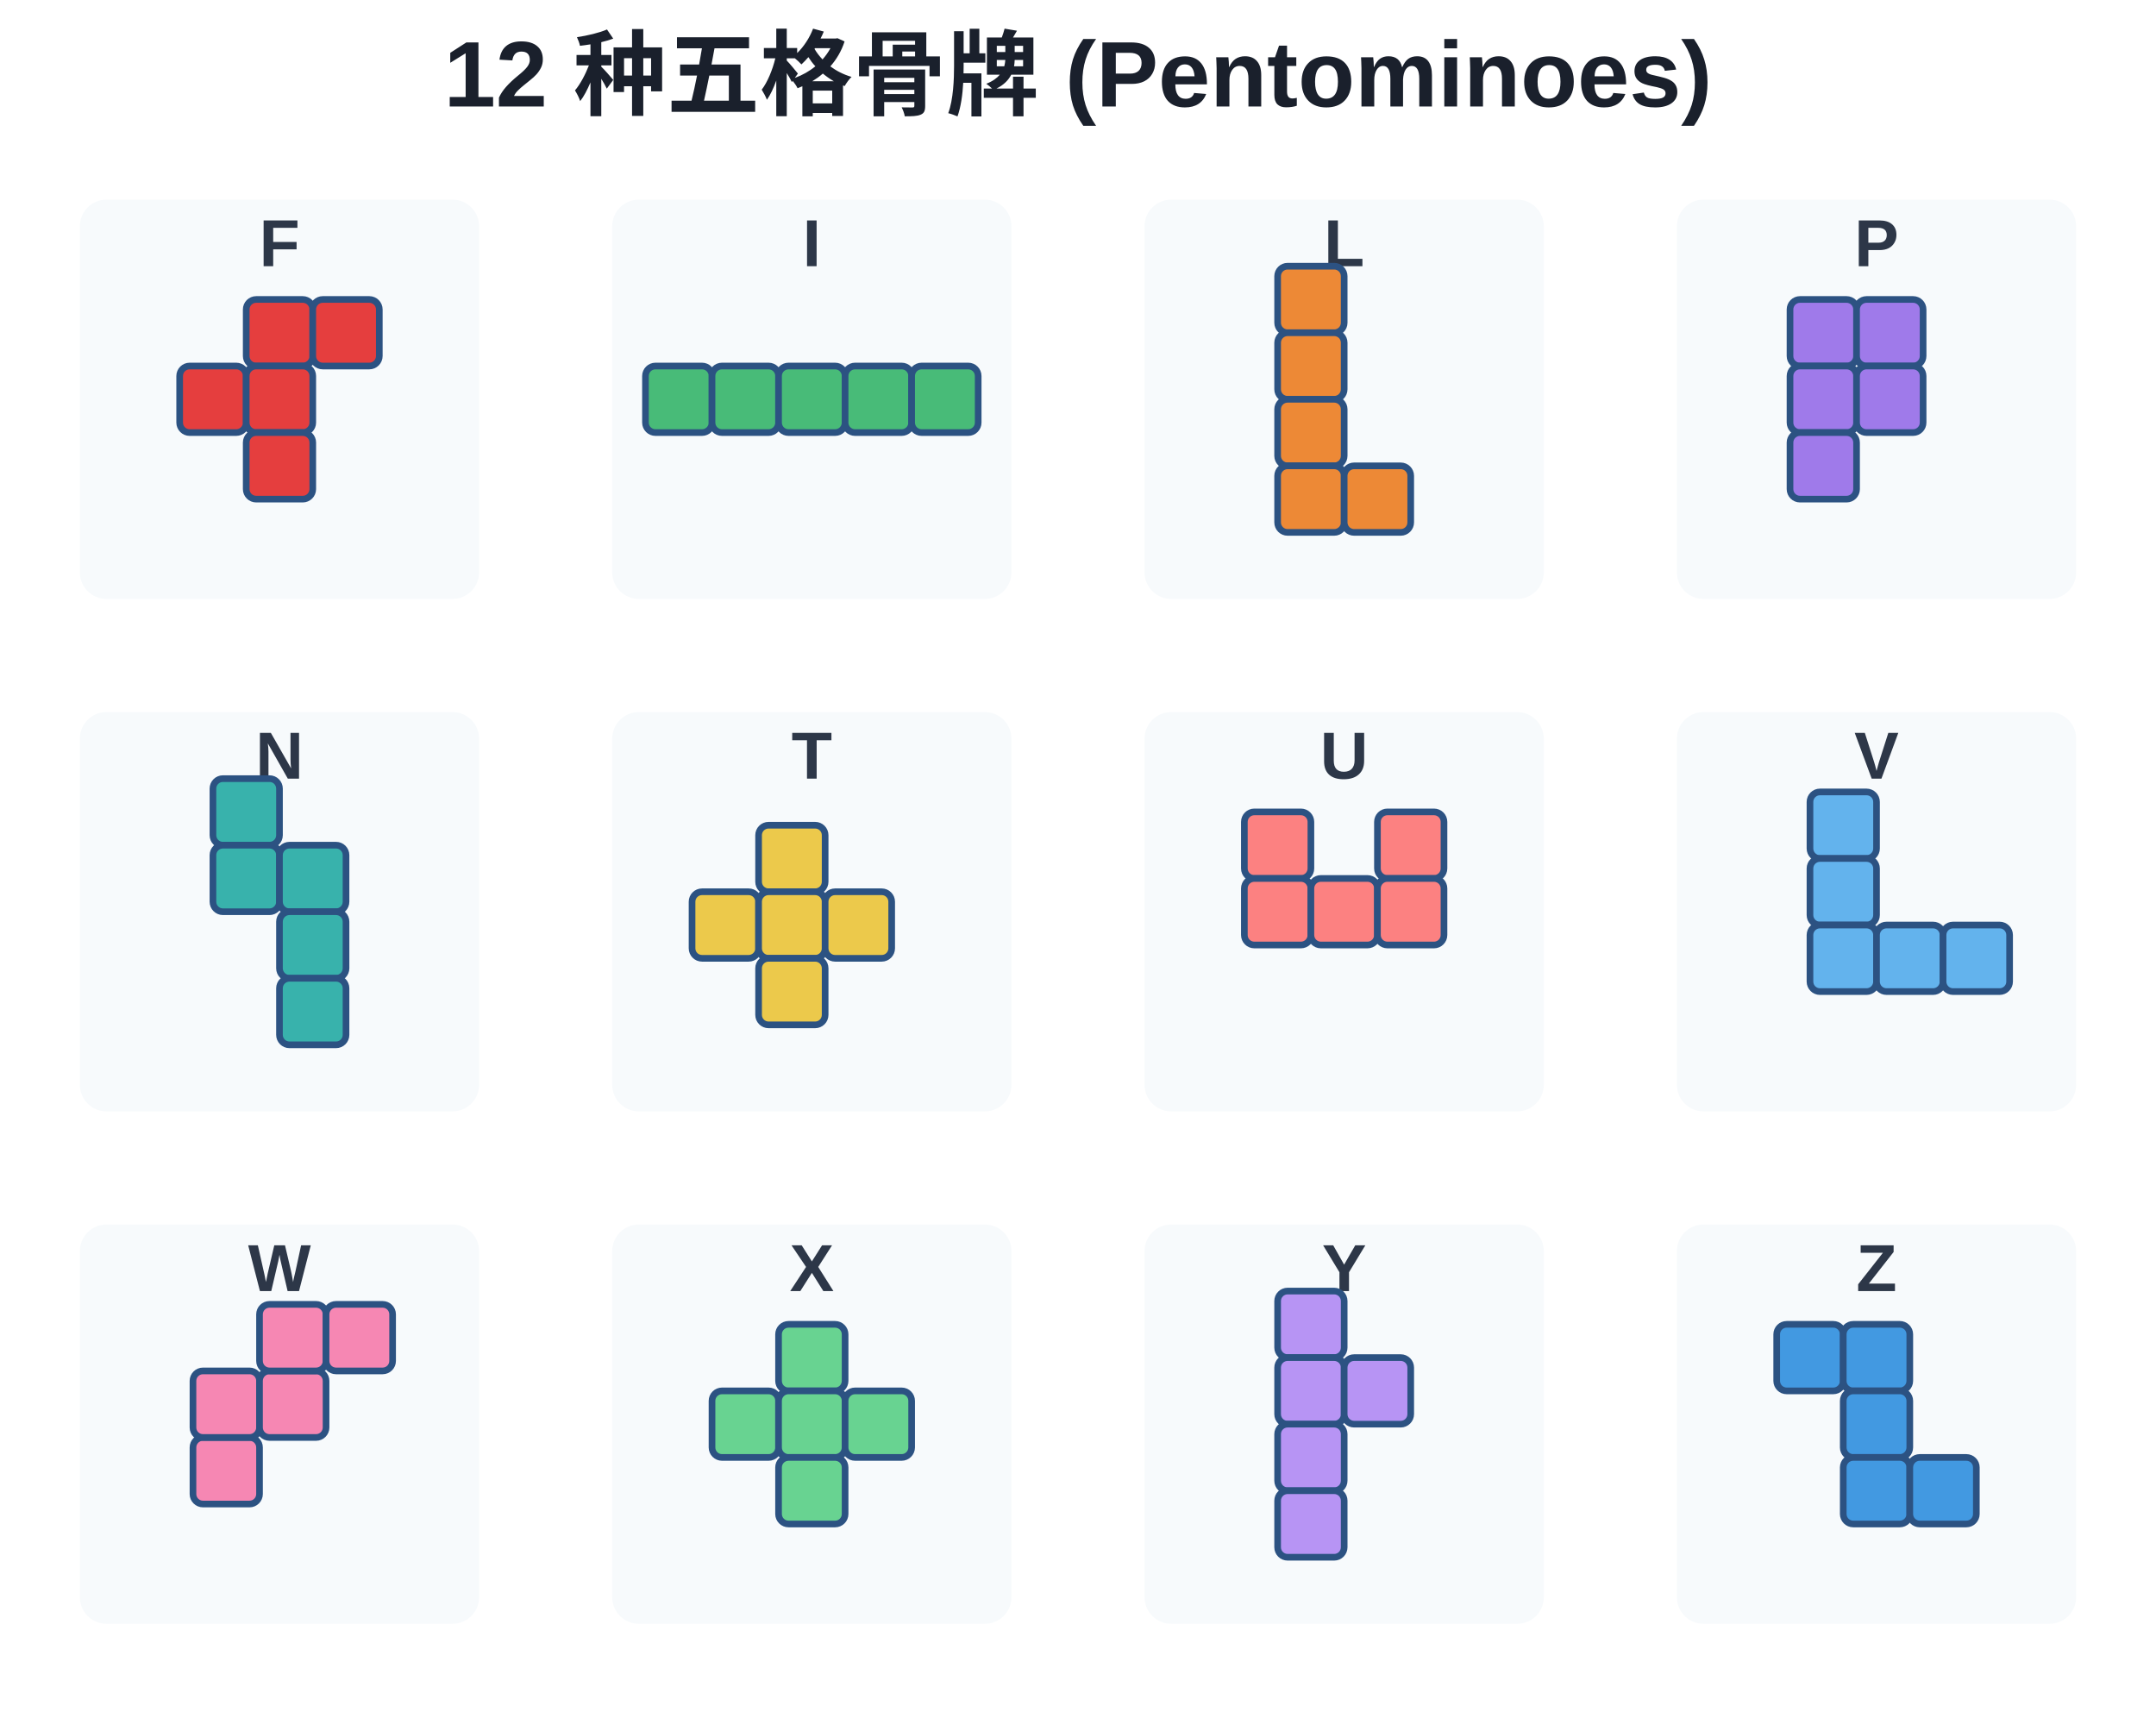
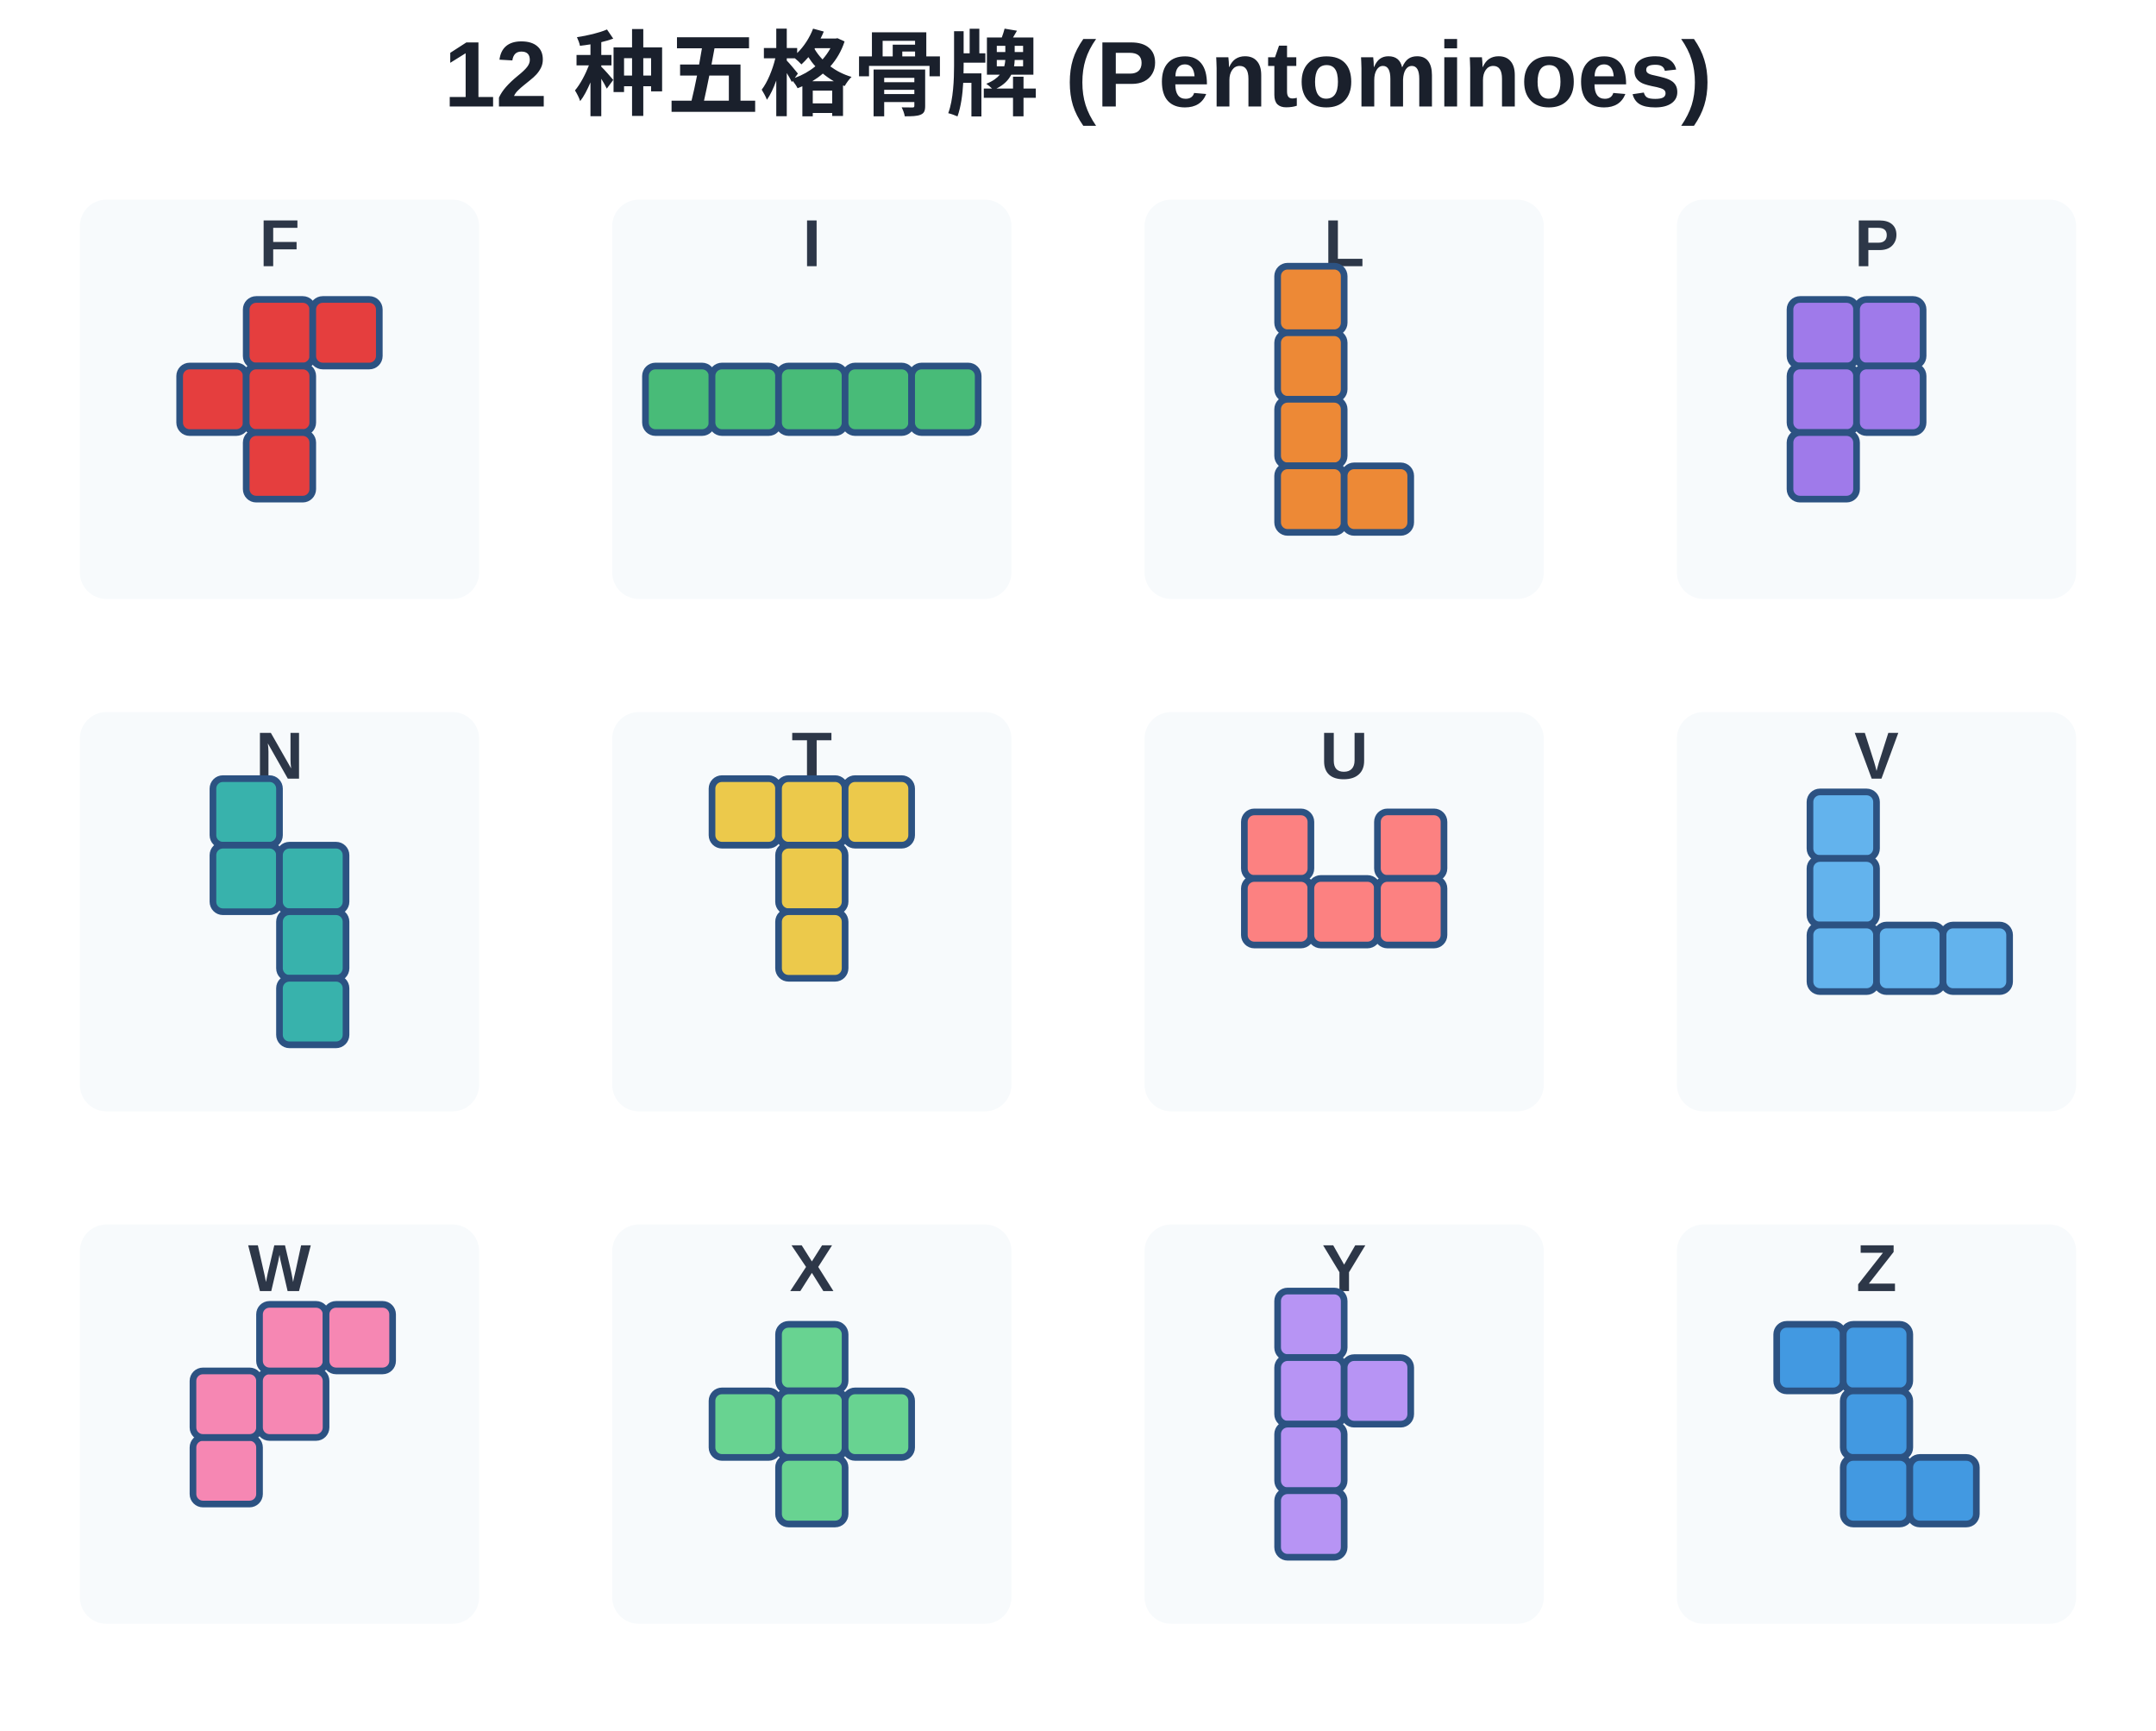
<svg xmlns="http://www.w3.org/2000/svg" viewBox="0 0 324 260">
  <style>
    .cell { fill: #4a90d9; stroke: #2c5282; stroke-width: 1; rx: 1.5; }
    .label { font-family: Arial, sans-serif; font-size: 10px; font-weight: bold; fill: #2d3748; text-anchor: middle; }
    .title { font-family: Arial, sans-serif; font-size: 14px; font-weight: bold; fill: #1a202c; text-anchor: middle; }
  </style>
  <text x="162" y="16" class="title">12 种五格骨牌 (Pentominoes)</text>
  <g transform="translate(12, 30)">
    <rect x="0" y="0" width="60" height="60" fill="#f7fafc" rx="4" />
    <text x="30" y="10" class="label">F</text>
    <g transform="translate(15, 15)">
      <rect x="10" y="0" width="10" height="10" class="cell" style="fill:#e53e3e" />
      <rect x="20" y="0" width="10" height="10" class="cell" style="fill:#e53e3e" />
      <rect x="0" y="10" width="10" height="10" class="cell" style="fill:#e53e3e" />
      <rect x="10" y="10" width="10" height="10" class="cell" style="fill:#e53e3e" />
      <rect x="10" y="20" width="10" height="10" class="cell" style="fill:#e53e3e" />
    </g>
  </g>
  <g transform="translate(92, 30)">
    <rect x="0" y="0" width="60" height="60" fill="#f7fafc" rx="4" />
    <text x="30" y="10" class="label">I</text>
    <g transform="translate(5, 25)">
      <rect x="0" y="0" width="10" height="10" class="cell" style="fill:#48bb78" />
      <rect x="10" y="0" width="10" height="10" class="cell" style="fill:#48bb78" />
      <rect x="20" y="0" width="10" height="10" class="cell" style="fill:#48bb78" />
      <rect x="30" y="0" width="10" height="10" class="cell" style="fill:#48bb78" />
      <rect x="40" y="0" width="10" height="10" class="cell" style="fill:#48bb78" />
    </g>
  </g>
  <g transform="translate(172, 30)">
    <rect x="0" y="0" width="60" height="60" fill="#f7fafc" rx="4" />
    <text x="30" y="10" class="label">L</text>
    <g transform="translate(20, 10)">
      <rect x="0" y="0" width="10" height="10" class="cell" style="fill:#ed8936" />
      <rect x="0" y="10" width="10" height="10" class="cell" style="fill:#ed8936" />
      <rect x="0" y="20" width="10" height="10" class="cell" style="fill:#ed8936" />
      <rect x="0" y="30" width="10" height="10" class="cell" style="fill:#ed8936" />
      <rect x="10" y="30" width="10" height="10" class="cell" style="fill:#ed8936" />
    </g>
  </g>
  <g transform="translate(252, 30)">
    <rect x="0" y="0" width="60" height="60" fill="#f7fafc" rx="4" />
    <text x="30" y="10" class="label">P</text>
    <g transform="translate(17, 15)">
      <rect x="0" y="0" width="10" height="10" class="cell" style="fill:#9f7aea" />
      <rect x="10" y="0" width="10" height="10" class="cell" style="fill:#9f7aea" />
      <rect x="0" y="10" width="10" height="10" class="cell" style="fill:#9f7aea" />
      <rect x="10" y="10" width="10" height="10" class="cell" style="fill:#9f7aea" />
      <rect x="0" y="20" width="10" height="10" class="cell" style="fill:#9f7aea" />
    </g>
  </g>
  <g transform="translate(12, 107)">
    <rect x="0" y="0" width="60" height="60" fill="#f7fafc" rx="4" />
    <text x="30" y="10" class="label">N</text>
    <g transform="translate(20, 10)">
      <rect x="0" y="0" width="10" height="10" class="cell" style="fill:#38b2ac" />
      <rect x="0" y="10" width="10" height="10" class="cell" style="fill:#38b2ac" />
      <rect x="10" y="10" width="10" height="10" class="cell" style="fill:#38b2ac" />
      <rect x="10" y="20" width="10" height="10" class="cell" style="fill:#38b2ac" />
      <rect x="10" y="30" width="10" height="10" class="cell" style="fill:#38b2ac" />
    </g>
  </g>
  <g transform="translate(92, 107)">
    <rect x="0" y="0" width="60" height="60" fill="#f7fafc" rx="4" />
    <text x="30" y="10" class="label">T</text>
-     <g transform="translate(12, 17)">
+     <g transform="translate(15, 10)">
+       <rect x="0" y="0" width="10" height="10" class="cell" style="fill:#ecc94b" />
      <rect x="10" y="0" width="10" height="10" class="cell" style="fill:#ecc94b" />
-       <rect x="0" y="10" width="10" height="10" class="cell" style="fill:#ecc94b" />
+       <rect x="20" y="0" width="10" height="10" class="cell" style="fill:#ecc94b" />
      <rect x="10" y="10" width="10" height="10" class="cell" style="fill:#ecc94b" />
-       <rect x="20" y="10" width="10" height="10" class="cell" style="fill:#ecc94b" />
      <rect x="10" y="20" width="10" height="10" class="cell" style="fill:#ecc94b" />
    </g>
  </g>
  <g transform="translate(172, 107)">
    <rect x="0" y="0" width="60" height="60" fill="#f7fafc" rx="4" />
    <text x="30" y="10" class="label">U</text>
    <g transform="translate(15, 15)">
      <rect x="0" y="0" width="10" height="10" class="cell" style="fill:#fc8181" />
      <rect x="20" y="0" width="10" height="10" class="cell" style="fill:#fc8181" />
      <rect x="0" y="10" width="10" height="10" class="cell" style="fill:#fc8181" />
      <rect x="10" y="10" width="10" height="10" class="cell" style="fill:#fc8181" />
      <rect x="20" y="10" width="10" height="10" class="cell" style="fill:#fc8181" />
    </g>
  </g>
  <g transform="translate(252, 107)">
    <rect x="0" y="0" width="60" height="60" fill="#f7fafc" rx="4" />
    <text x="30" y="10" class="label">V</text>
    <g transform="translate(20, 12)">
      <rect x="0" y="0" width="10" height="10" class="cell" style="fill:#63b3ed" />
      <rect x="0" y="10" width="10" height="10" class="cell" style="fill:#63b3ed" />
      <rect x="0" y="20" width="10" height="10" class="cell" style="fill:#63b3ed" />
      <rect x="10" y="20" width="10" height="10" class="cell" style="fill:#63b3ed" />
      <rect x="20" y="20" width="10" height="10" class="cell" style="fill:#63b3ed" />
    </g>
  </g>
  <g transform="translate(12, 184)">
    <rect x="0" y="0" width="60" height="60" fill="#f7fafc" rx="4" />
    <text x="30" y="10" class="label">W</text>
    <g transform="translate(17, 12)">
      <rect x="0" y="20" width="10" height="10" class="cell" style="fill:#f687b3" />
      <rect x="0" y="10" width="10" height="10" class="cell" style="fill:#f687b3" />
      <rect x="10" y="10" width="10" height="10" class="cell" style="fill:#f687b3" />
      <rect x="10" y="0" width="10" height="10" class="cell" style="fill:#f687b3" />
      <rect x="20" y="0" width="10" height="10" class="cell" style="fill:#f687b3" />
    </g>
  </g>
  <g transform="translate(92, 184)">
    <rect x="0" y="0" width="60" height="60" fill="#f7fafc" rx="4" />
    <text x="30" y="10" class="label">X</text>
    <g transform="translate(15, 15)">
      <rect x="10" y="0" width="10" height="10" class="cell" style="fill:#68d391" />
      <rect x="0" y="10" width="10" height="10" class="cell" style="fill:#68d391" />
      <rect x="10" y="10" width="10" height="10" class="cell" style="fill:#68d391" />
      <rect x="20" y="10" width="10" height="10" class="cell" style="fill:#68d391" />
      <rect x="10" y="20" width="10" height="10" class="cell" style="fill:#68d391" />
    </g>
  </g>
  <g transform="translate(172, 184)">
    <rect x="0" y="0" width="60" height="60" fill="#f7fafc" rx="4" />
    <text x="30" y="10" class="label">Y</text>
    <g transform="translate(20, 10)">
      <rect x="0" y="0" width="10" height="10" class="cell" style="fill:#b794f4" />
      <rect x="0" y="10" width="10" height="10" class="cell" style="fill:#b794f4" />
      <rect x="10" y="10" width="10" height="10" class="cell" style="fill:#b794f4" />
      <rect x="0" y="20" width="10" height="10" class="cell" style="fill:#b794f4" />
      <rect x="0" y="30" width="10" height="10" class="cell" style="fill:#b794f4" />
    </g>
  </g>
  <g transform="translate(252, 184)">
    <rect x="0" y="0" width="60" height="60" fill="#f7fafc" rx="4" />
    <text x="30" y="10" class="label">Z</text>
    <g transform="translate(15, 15)">
      <rect x="0" y="0" width="10" height="10" class="cell" style="fill:#4299e1" />
      <rect x="10" y="0" width="10" height="10" class="cell" style="fill:#4299e1" />
      <rect x="10" y="10" width="10" height="10" class="cell" style="fill:#4299e1" />
      <rect x="10" y="20" width="10" height="10" class="cell" style="fill:#4299e1" />
      <rect x="20" y="20" width="10" height="10" class="cell" style="fill:#4299e1" />
    </g>
  </g>
</svg>
